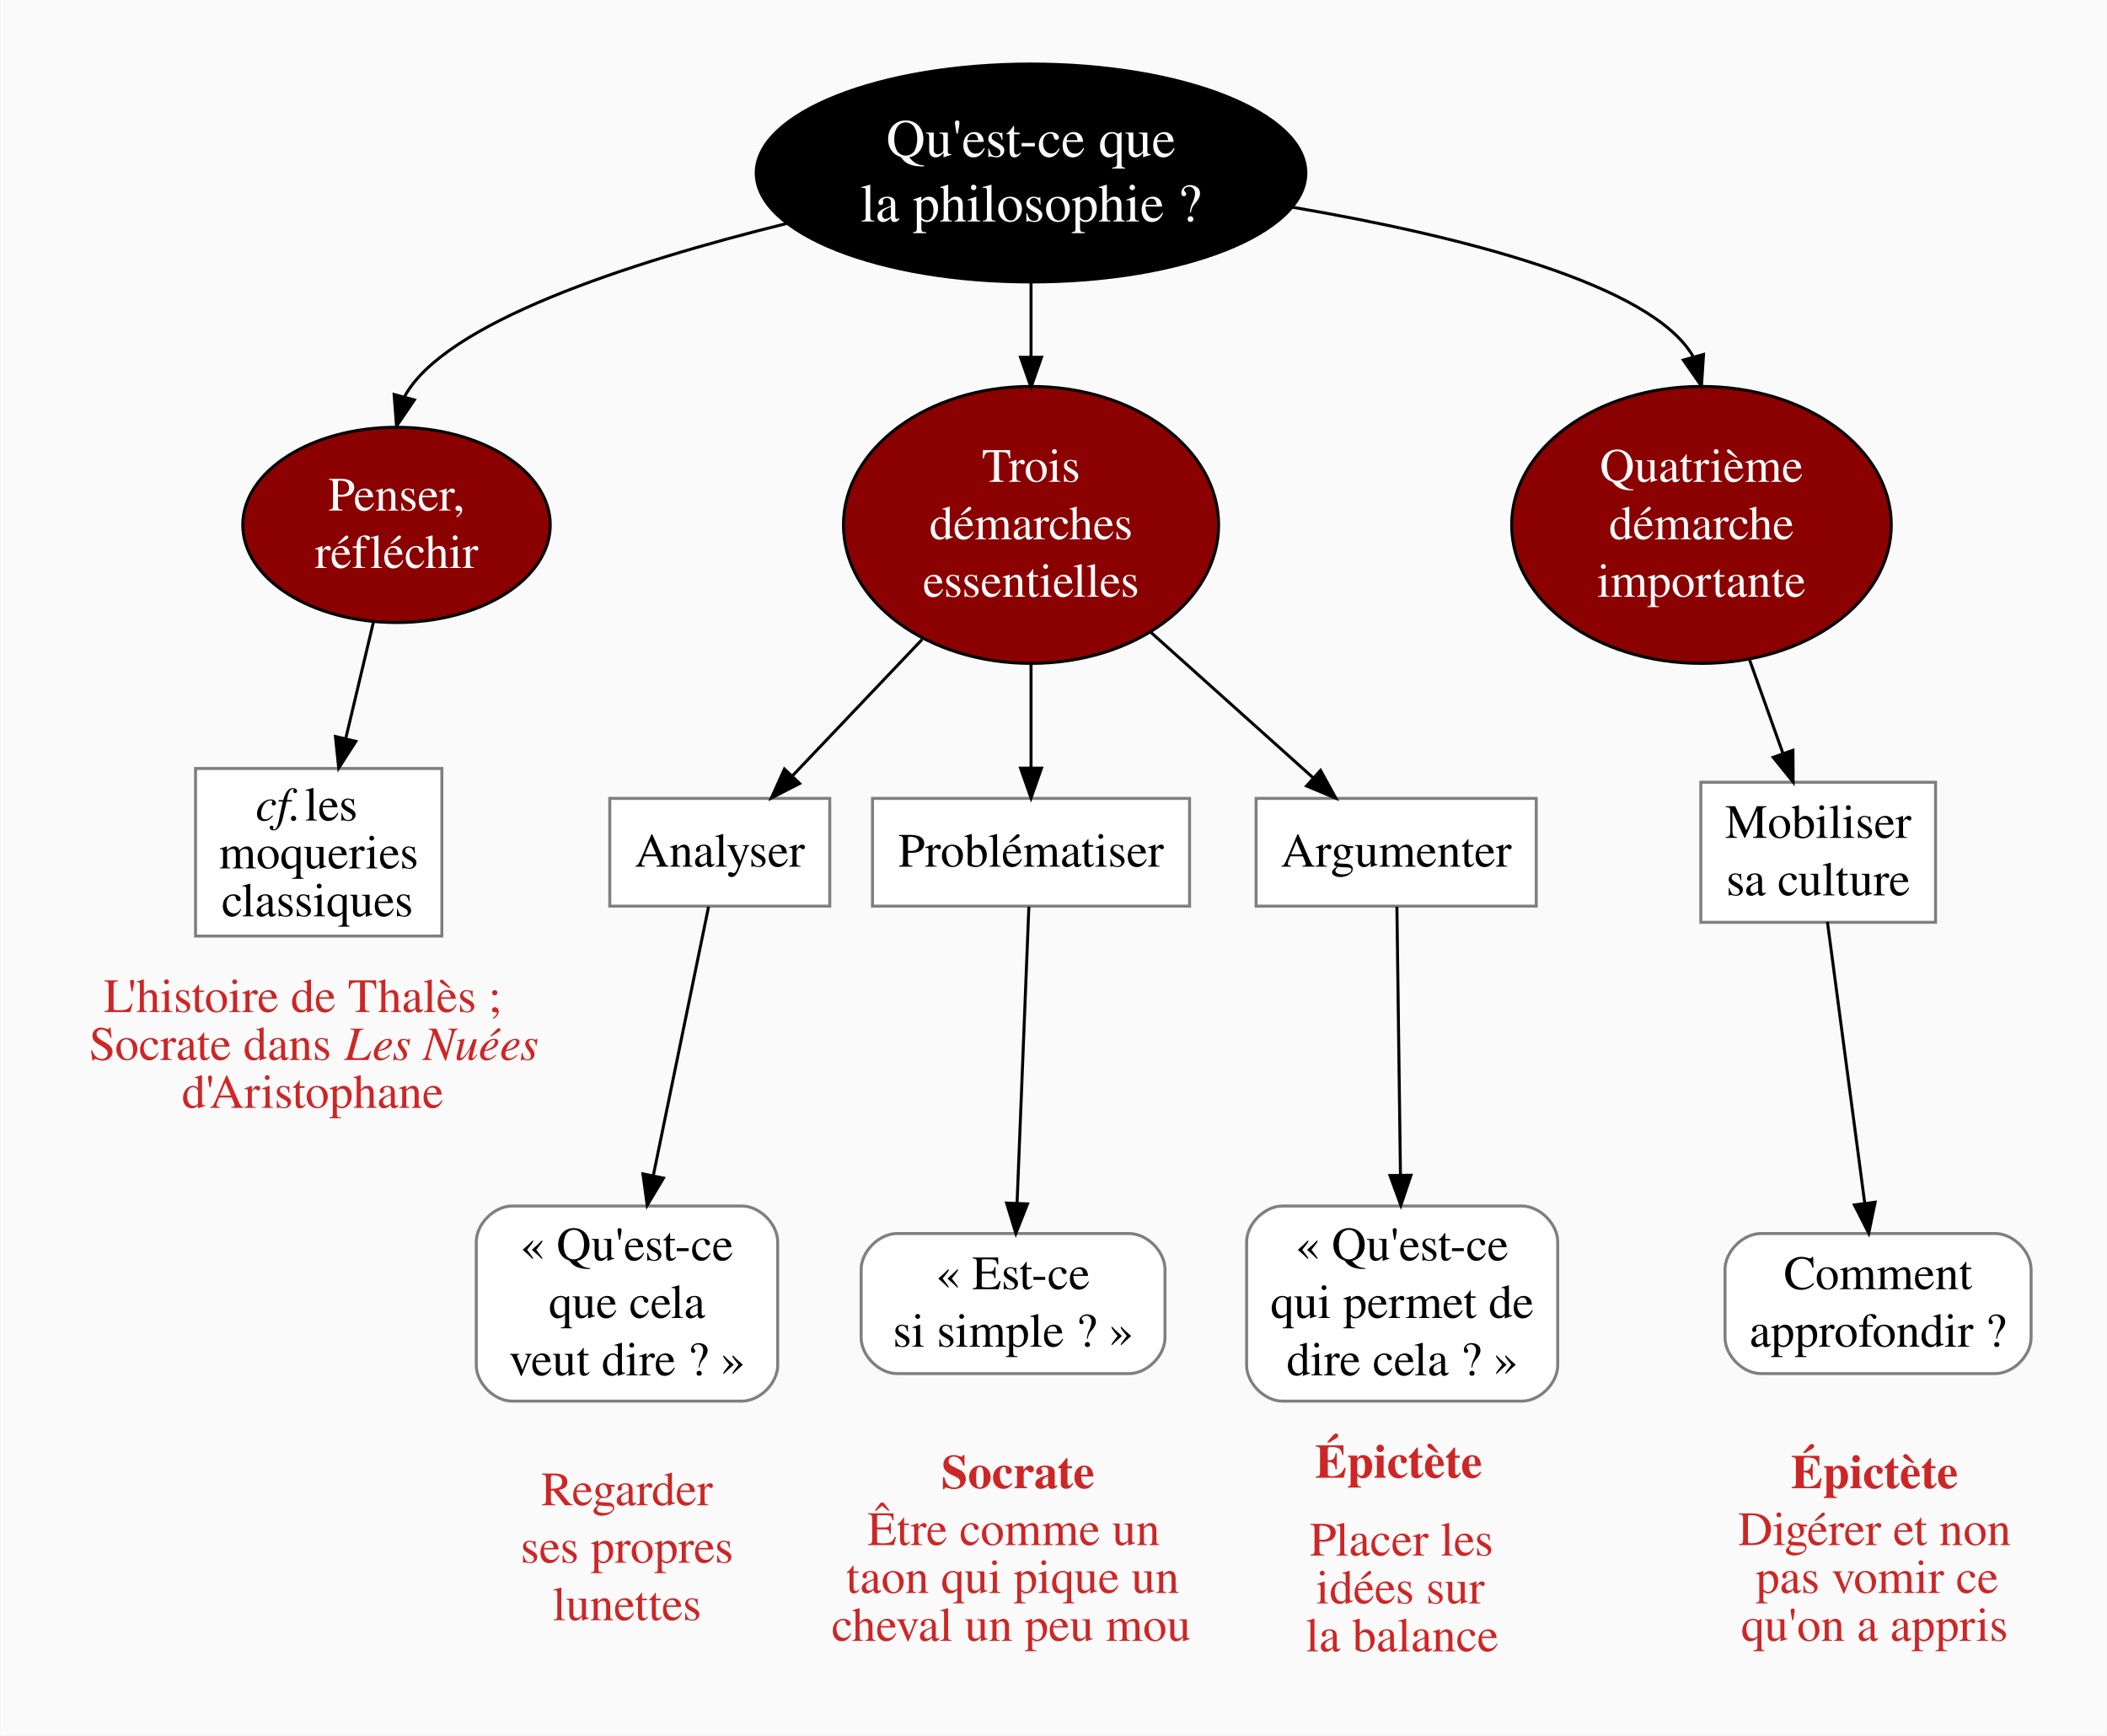
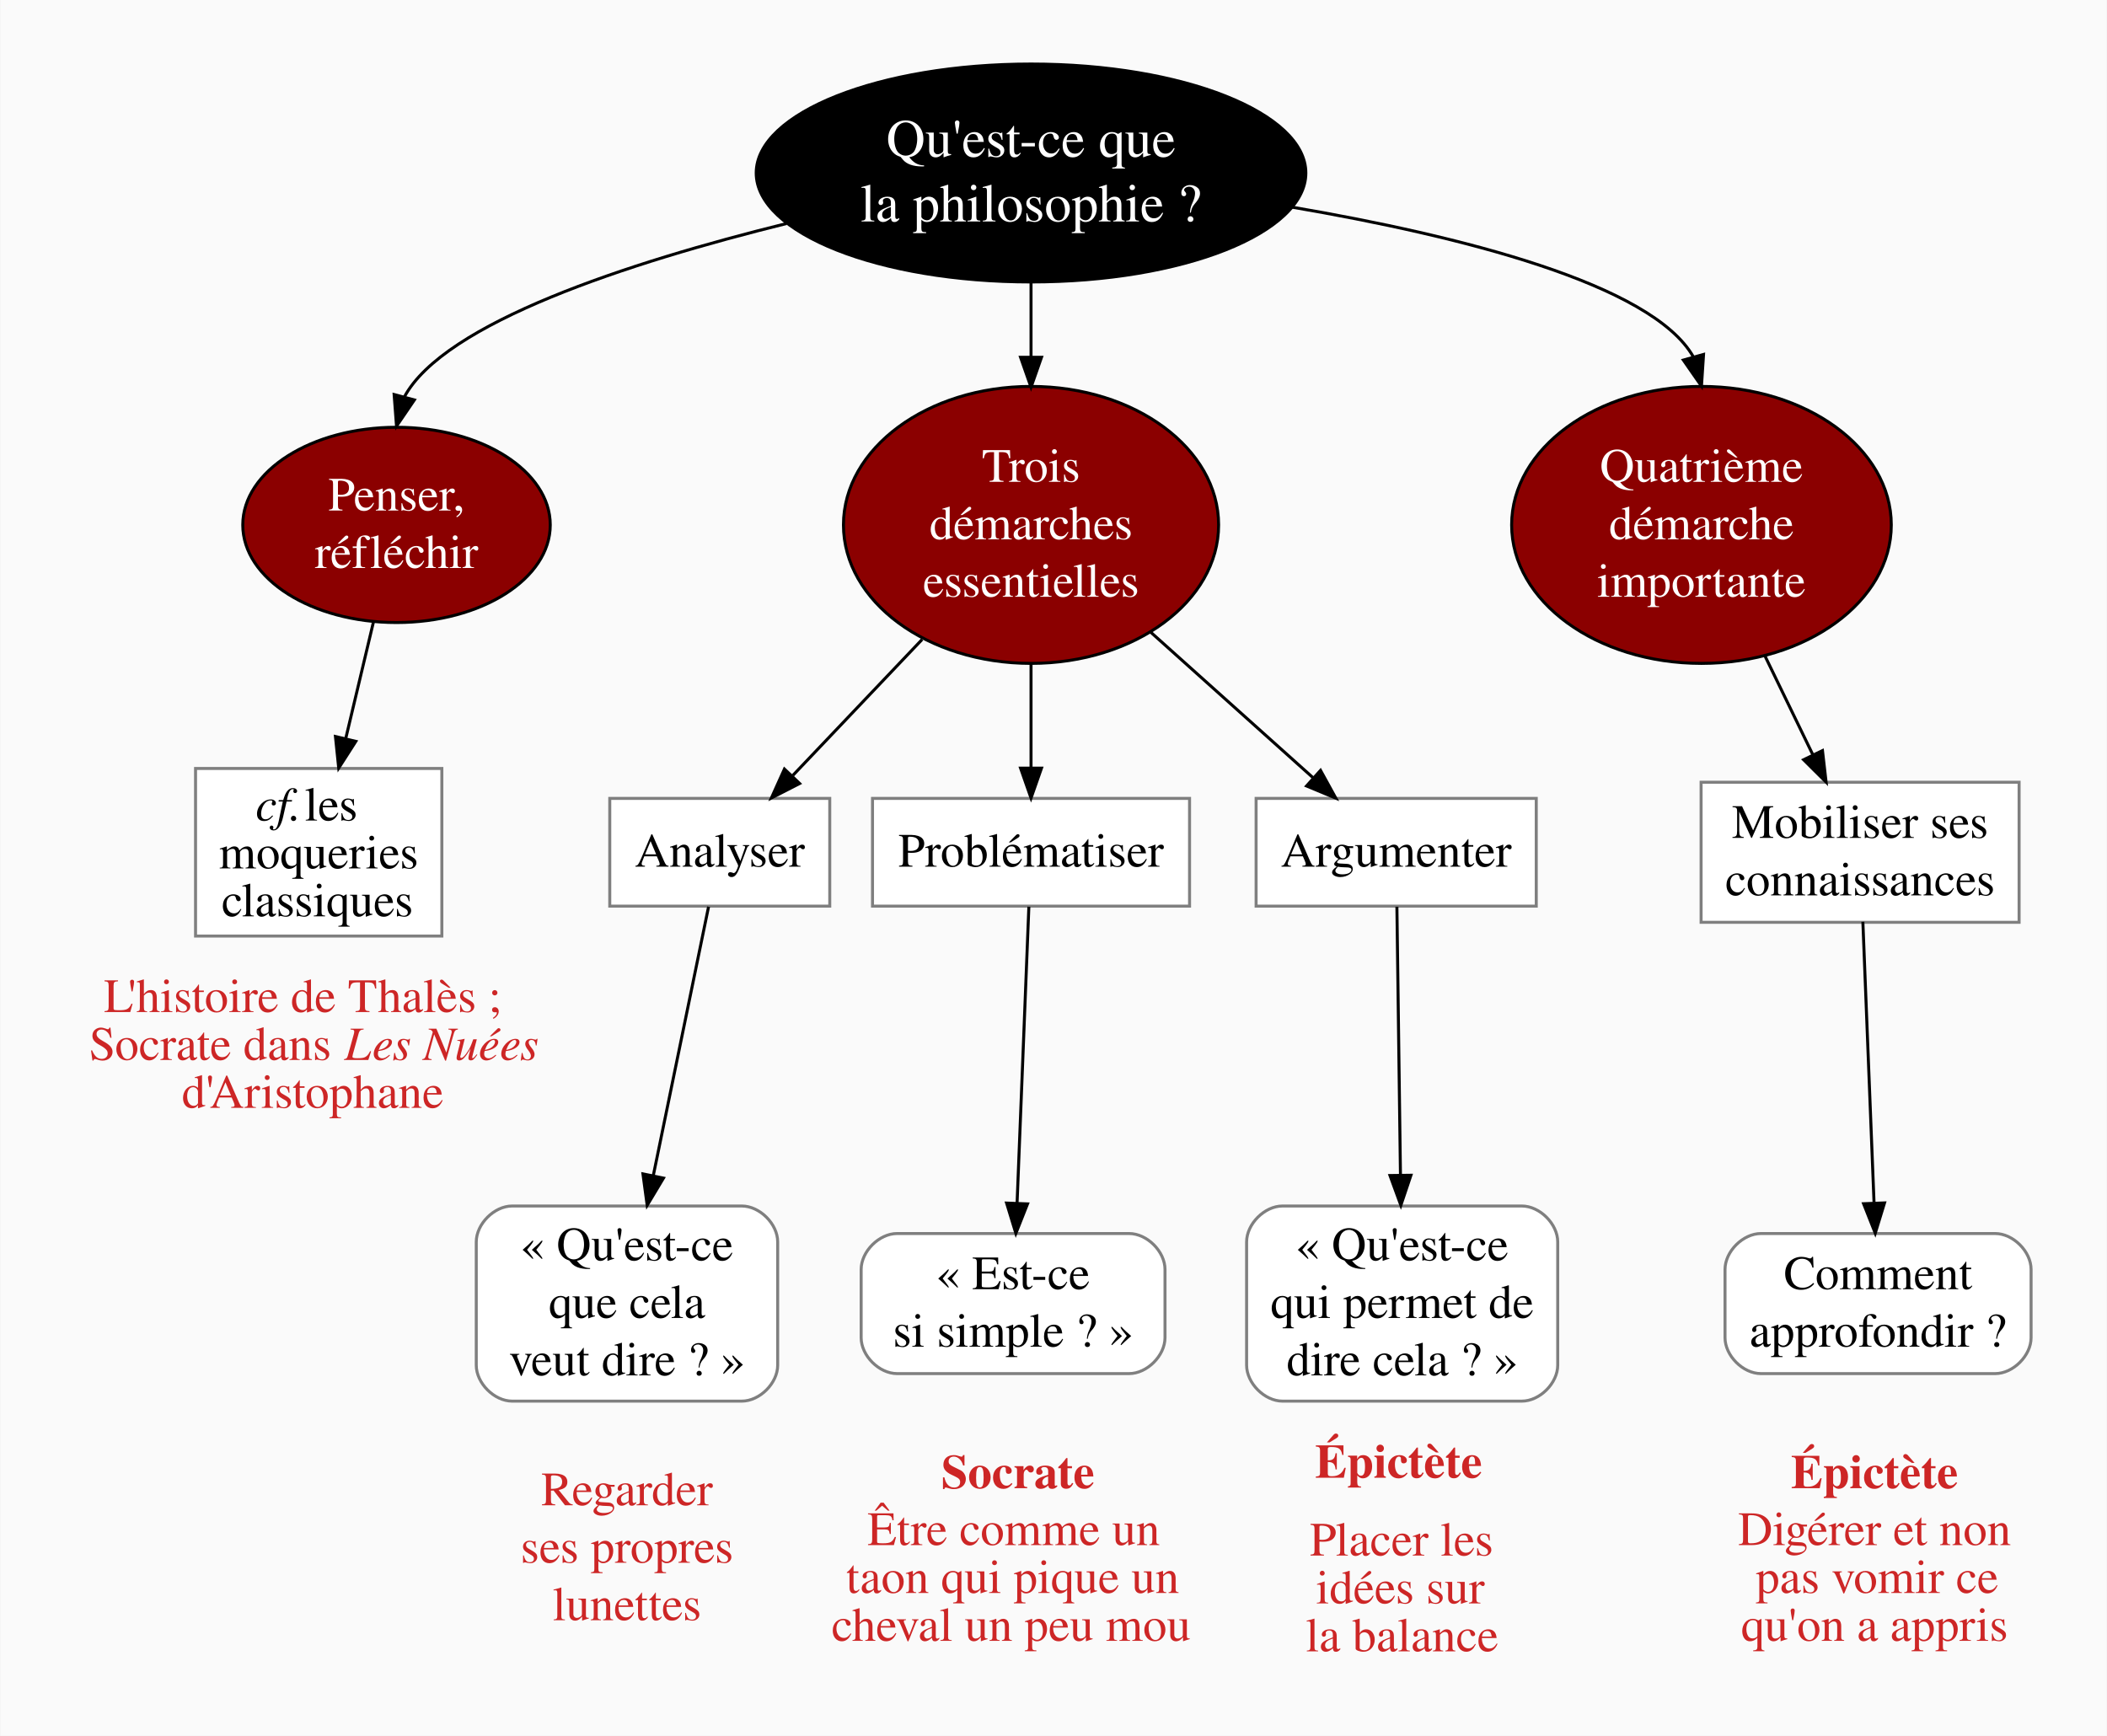
<svg xmlns="http://www.w3.org/2000/svg" width="704pt" height="580pt" viewBox="0.00 0.00 703.69 579.98">
  <g id="graph0" class="graph" transform="scale(1 1) rotate(0) translate(21.6 558.3801)">
    <polygon fill="#fafafa" stroke="transparent" points="-21.6,21.6 -21.6,-558.38 682.092,-558.38 682.092,21.6 -21.6,21.6" />
    <g id="node1" class="node">
      <ellipse fill="#000000" stroke="#000000" cx="322.739" cy="-500.576" rx="91.819" ry="36.409" />
      <text text-anchor="middle" x="322.739" y="-505.976" font-family="Times,serif" font-size="18.00" fill="#ffffff">Qu'est-ce que</text>
      <text text-anchor="middle" x="322.739" y="-484.376" font-family="Times,serif" font-size="18.00" fill="#ffffff">la philosophie ?</text>
    </g>
    <g id="node2" class="node">
      <ellipse fill="#8b0000" stroke="#000000" cx="110.739" cy="-382.986" rx="51.367" ry="32.621" />
      <text text-anchor="middle" x="110.739" y="-387.786" font-family="Times,serif" font-size="16.00" fill="#ffffff">Penser,</text>
      <text text-anchor="middle" x="110.739" y="-368.586" font-family="Times,serif" font-size="16.00" fill="#ffffff">réfléchir</text>
    </g>
    <g id="edge1" class="edge">
      <path fill="none" stroke="#000000" d="M241.078,-483.696C188.122,-470.595 126.599,-450.507 113.339,-425.714" />
      <polygon fill="#000000" stroke="#000000" points="116.703,-424.743 110.739,-415.986 109.94,-426.551 116.703,-424.743" />
    </g>
    <g id="node3" class="node">
      <ellipse fill="#8b0000" stroke="#000000" cx="322.739" cy="-382.986" rx="62.671" ry="46.273" />
      <text text-anchor="middle" x="322.739" y="-397.386" font-family="Times,serif" font-size="16.00" fill="#ffffff">Trois</text>
      <text text-anchor="middle" x="322.739" y="-378.186" font-family="Times,serif" font-size="16.00" fill="#ffffff">démarches</text>
      <text text-anchor="middle" x="322.739" y="-358.986" font-family="Times,serif" font-size="16.00" fill="#ffffff">essentielles</text>
    </g>
    <g id="edge2" class="edge">
      <path fill="none" stroke="#000000" d="M322.739,-464.157C322.739,-456.142 322.739,-447.526 322.739,-439.106" />
      <polygon fill="#000000" stroke="#000000" points="326.239,-438.986 322.739,-428.986 319.239,-438.986 326.239,-438.986" />
    </g>
    <g id="node4" class="node">
      <ellipse fill="#8b0000" stroke="#000000" cx="546.739" cy="-382.986" rx="63.422" ry="46.273" />
      <text text-anchor="middle" x="546.739" y="-397.386" font-family="Times,serif" font-size="16.00" fill="#ffffff">Quatrième</text>
      <text text-anchor="middle" x="546.739" y="-378.186" font-family="Times,serif" font-size="16.00" fill="#ffffff">démarche</text>
      <text text-anchor="middle" x="546.739" y="-358.986" font-family="Times,serif" font-size="16.00" fill="#ffffff">importante</text>
    </g>
    <g id="edge3" class="edge">
      <path fill="none" stroke="#000000" d="M409.985,-489.155C465.755,-479.61 530.146,-463.57 544.019,-439.147" />
      <polygon fill="#000000" stroke="#000000" points="547.43,-439.945 546.739,-429.372 540.686,-438.068 547.43,-439.945" />
    </g>
    <g id="node5" class="node">
      <polygon fill="#ffffff" stroke="#7f7f7f" points="125.886,-301.6 43.592,-301.6 43.592,-245.6 125.886,-245.6 125.886,-301.6" />
      <text text-anchor="start" x="63.639" y="-284.2" font-family="Times,serif" font-style="italic" font-size="16.00" fill="#000000">cf.</text>
      <text text-anchor="start" x="80.068" y="-284.2" font-family="Times,serif" font-size="16.00" fill="#000000">  les</text>
      <text text-anchor="start" x="51.416" y="-268.2" font-family="Times,serif" font-size="16.00" fill="#000000">moqueries</text>
      <text text-anchor="start" x="52.306" y="-252.2" font-family="Times,serif" font-size="16.00" fill="#000000">classiques</text>
    </g>
    <g id="edge6" class="edge">
      <path fill="none" stroke="#000000" d="M103.009,-350.463C100.103,-338.238 96.775,-324.236 93.762,-311.56" />
      <polygon fill="#000000" stroke="#000000" points="97.145,-310.657 91.427,-301.738 90.335,-312.276 97.145,-310.657" />
    </g>
    <g id="node6" class="node">
      <polygon fill="#ffffff" stroke="#7f7f7f" points="255.49,-291.6 181.988,-291.6 181.988,-255.6 255.49,-255.6 255.49,-291.6" />
      <text text-anchor="middle" x="218.739" y="-268.8" font-family="Times,serif" font-size="16.00" fill="#000000">Analyser</text>
    </g>
    <g id="edge7" class="edge">
      <path fill="none" stroke="#000000" d="M286.365,-344.728C272.067,-329.69 256.032,-312.824 243.165,-299.291" />
      <polygon fill="#000000" stroke="#000000" points="245.42,-296.583 235.993,-291.747 240.347,-301.406 245.42,-296.583" />
    </g>
    <g id="node7" class="node">
      <polygon fill="#ffffff" stroke="#7f7f7f" points="375.704,-291.6 269.774,-291.6 269.774,-255.6 375.704,-255.6 375.704,-291.6" />
      <text text-anchor="middle" x="322.739" y="-268.8" font-family="Times,serif" font-size="16.00" fill="#000000">Problématiser</text>
    </g>
    <g id="edge8" class="edge">
      <path fill="none" stroke="#000000" d="M322.739,-336.597C322.739,-324.842 322.739,-312.563 322.739,-302" />
      <polygon fill="#000000" stroke="#000000" points="326.239,-301.709 322.739,-291.709 319.239,-301.709 326.239,-301.709" />
    </g>
    <g id="node8" class="node">
      <polygon fill="#ffffff" stroke="#7f7f7f" points="491.541,-291.6 397.938,-291.6 397.938,-255.6 491.541,-255.6 491.541,-291.6" />
      <text text-anchor="middle" x="444.739" y="-268.8" font-family="Times,serif" font-size="16.00" fill="#000000">Argumenter</text>
    </g>
    <g id="edge9" class="edge">
      <path fill="none" stroke="#000000" d="M362.687,-347.169C380.483,-331.212 401.005,-312.812 417.073,-298.406" />
      <polygon fill="#000000" stroke="#000000" points="419.463,-300.964 424.572,-291.682 414.79,-295.752 419.463,-300.964" />
    </g>
    <g id="node9" class="node">
-       <polygon fill="#ffffff" stroke="#7f7f7f" points="624.952,-297.002 546.526,-297.002 546.526,-250.198 624.952,-250.198 624.952,-297.002" />
-       <text text-anchor="middle" x="585.739" y="-278.4" font-family="Times,serif" font-size="16.00" fill="#000000">Mobiliser</text>
-       <text text-anchor="middle" x="585.739" y="-259.2" font-family="Times,serif" font-size="16.00" fill="#000000">sa culture</text>
+       <polygon fill="#ffffff" stroke="#7f7f7f" points="652.865,-297.002 546.613,-297.002 546.613,-250.198 652.865,-250.198 652.865,-297.002" />
+       <text text-anchor="middle" x="599.739" y="-278.4" font-family="Times,serif" font-size="16.00" fill="#000000">Mobiliser ses</text>
+       <text text-anchor="middle" x="599.739" y="-259.2" font-family="Times,serif" font-size="16.00" fill="#000000">connaissances</text>
    </g>
    <g id="edge10" class="edge">
-       <path fill="none" stroke="#000000" d="M562.827,-337.863C566.572,-327.358 570.491,-316.367 574.007,-306.506" />
-       <polygon fill="#000000" stroke="#000000" points="577.306,-307.675 577.367,-297.081 570.712,-305.325 577.306,-307.675" />
+       <path fill="none" stroke="#000000" d="M567.991,-339.125C573.327,-328.112 578.958,-316.489 583.973,-306.14" />
+       <polygon fill="#000000" stroke="#000000" points="587.168,-307.573 588.379,-297.047 580.868,-304.52 587.168,-307.573" />
    </g>
    <g id="node14" class="node">
      <path fill="#fafafa" stroke="transparent" d="M157.718,-237.6C157.718,-237.6 11.76,-237.6 11.76,-237.6 5.76,-237.6 -.24,-231.6 -.24,-225.6 -.24,-225.6 -.24,-193.6 -.24,-193.6 -.24,-187.6 5.76,-181.6 11.76,-181.6 11.76,-181.6 157.718,-181.6 157.718,-181.6 163.718,-181.6 169.718,-187.6 169.718,-193.6 169.718,-193.6 169.718,-225.6 169.718,-225.6 169.718,-231.6 163.718,-237.6 157.718,-237.6" />
      <text text-anchor="start" x="12.983" y="-220.2" font-family="Times,serif" font-size="16.00" fill="#cd2626">L'histoire de Thalès ;</text>
      <text text-anchor="start" x="8" y="-204.2" font-family="Times,serif" font-size="16.00" fill="#cd2626">Socrate dans </text>
      <text text-anchor="start" x="93.299" y="-204.2" font-family="Times,serif" font-style="italic" font-size="16.00" fill="#cd2626">Les Nuées</text>
      <text text-anchor="start" x="38.978" y="-188.2" font-family="Times,serif" font-size="16.00" fill="#cd2626">d'Aristophane</text>
    </g>
    <g id="node10" class="node">
      <path fill="#ffffff" stroke="#7f7f7f" d="M226.092,-155.401C226.092,-155.401 149.386,-155.401 149.386,-155.401 143.386,-155.401 137.386,-149.401 137.386,-143.401 137.386,-143.401 137.386,-102.199 137.386,-102.199 137.386,-96.199 143.386,-90.199 149.386,-90.199 149.386,-90.199 226.092,-90.199 226.092,-90.199 232.092,-90.199 238.092,-96.199 238.092,-102.199 238.092,-102.199 238.092,-143.401 238.092,-143.401 238.092,-149.401 232.092,-155.401 226.092,-155.401" />
      <text text-anchor="middle" x="187.739" y="-137.2" font-family="Times,serif" font-size="16.00" fill="#000000">« Qu'est-ce</text>
      <text text-anchor="middle" x="187.739" y="-118" font-family="Times,serif" font-size="16.00" fill="#000000">que cela</text>
      <text text-anchor="middle" x="187.739" y="-98.8" font-family="Times,serif" font-size="16.00" fill="#000000">veut dire ? »</text>
    </g>
    <g id="edge13" class="edge">
      <path fill="none" stroke="#000000" d="M215,-255.41C210.462,-233.337 202.662,-195.394 196.565,-165.735" />
      <polygon fill="#000000" stroke="#000000" points="199.93,-164.72 194.488,-155.63 193.073,-166.13 199.93,-164.72" />
    </g>
    <g id="node11" class="node">
      <path fill="#ffffff" stroke="#7f7f7f" d="M355.501,-146.202C355.501,-146.202 277.977,-146.202 277.977,-146.202 271.977,-146.202 265.977,-140.202 265.977,-134.202 265.977,-134.202 265.977,-111.398 265.977,-111.398 265.977,-105.398 271.977,-99.398 277.977,-99.398 277.977,-99.398 355.501,-99.398 355.501,-99.398 361.501,-99.398 367.501,-105.398 367.501,-111.398 367.501,-111.398 367.501,-134.202 367.501,-134.202 367.501,-140.202 361.501,-146.202 355.501,-146.202" />
      <text text-anchor="middle" x="316.739" y="-127.6" font-family="Times,serif" font-size="16.00" fill="#000000">« Est-ce</text>
      <text text-anchor="middle" x="316.739" y="-108.4" font-family="Times,serif" font-size="16.00" fill="#000000">si simple ? »</text>
    </g>
    <g id="edge14" class="edge">
      <path fill="none" stroke="#000000" d="M322.015,-255.41C321.042,-230.954 319.294,-187.018 318.078,-156.451" />
      <polygon fill="#000000" stroke="#000000" points="321.567,-156.104 317.672,-146.251 314.573,-156.382 321.567,-156.104" />
    </g>
    <g id="node12" class="node">
      <path fill="#ffffff" stroke="#7f7f7f" d="M486.712,-155.401C486.712,-155.401 406.766,-155.401 406.766,-155.401 400.766,-155.401 394.766,-149.401 394.766,-143.401 394.766,-143.401 394.766,-102.199 394.766,-102.199 394.766,-96.199 400.766,-90.199 406.766,-90.199 406.766,-90.199 486.712,-90.199 486.712,-90.199 492.712,-90.199 498.712,-96.199 498.712,-102.199 498.712,-102.199 498.712,-143.401 498.712,-143.401 498.712,-149.401 492.712,-155.401 486.712,-155.401" />
      <text text-anchor="middle" x="446.739" y="-137.2" font-family="Times,serif" font-size="16.00" fill="#000000">« Qu'est-ce</text>
      <text text-anchor="middle" x="446.739" y="-118" font-family="Times,serif" font-size="16.00" fill="#000000">qui permet de</text>
      <text text-anchor="middle" x="446.739" y="-98.8" font-family="Times,serif" font-size="16.00" fill="#000000">dire cela ? »</text>
    </g>
    <g id="edge15" class="edge">
      <path fill="none" stroke="#000000" d="M444.98,-255.41C445.273,-233.337 445.776,-195.394 446.17,-165.735" />
      <polygon fill="#000000" stroke="#000000" points="449.671,-165.675 446.304,-155.63 442.671,-165.582 449.671,-165.675" />
    </g>
    <g id="node13" class="node">
      <path fill="#ffffff" stroke="#7f7f7f" d="M644.87,-146.202C644.87,-146.202 566.608,-146.202 566.608,-146.202 560.608,-146.202 554.608,-140.202 554.608,-134.202 554.608,-134.202 554.608,-111.398 554.608,-111.398 554.608,-105.398 560.608,-99.398 566.608,-99.398 566.608,-99.398 644.87,-99.398 644.87,-99.398 650.87,-99.398 656.87,-105.398 656.87,-111.398 656.87,-111.398 656.87,-134.202 656.87,-134.202 656.87,-140.202 650.87,-146.202 644.87,-146.202" />
      <text text-anchor="middle" x="605.739" y="-127.6" font-family="Times,serif" font-size="16.00" fill="#000000">Comment</text>
      <text text-anchor="middle" x="605.739" y="-108.4" font-family="Times,serif" font-size="16.00" fill="#000000">approfondir ?</text>
    </g>
    <g id="edge16" class="edge">
-       <path fill="none" stroke="#000000" d="M588.82,-250.368C592.158,-225.203 597.512,-184.831 601.303,-156.252" />
-       <polygon fill="#000000" stroke="#000000" points="604.776,-156.68 602.622,-146.307 597.837,-155.76 604.776,-156.68" />
+       <path fill="none" stroke="#000000" d="M600.664,-250.368C601.66,-225.313 603.257,-185.185 604.393,-156.629" />
+       <polygon fill="#000000" stroke="#000000" points="607.904,-156.438 604.804,-146.307 600.909,-156.16 607.904,-156.438" />
    </g>
    <g id="node15" class="node">
      <path fill="#fafafa" stroke="transparent" d="M219.265,-73.601C219.265,-73.601 156.213,-73.601 156.213,-73.601 150.213,-73.601 144.213,-67.601 144.213,-61.601 144.213,-61.601 144.213,-20.399 144.213,-20.399 144.213,-14.399 150.213,-8.399 156.213,-8.399 156.213,-8.399 219.265,-8.399 219.265,-8.399 225.265,-8.399 231.265,-14.399 231.265,-20.399 231.265,-20.399 231.265,-61.601 231.265,-61.601 231.265,-67.601 225.265,-73.601 219.265,-73.601" />
      <text text-anchor="middle" x="187.739" y="-55.4" font-family="Times,serif" font-size="16.00" fill="#cd2626">Regarder</text>
      <text text-anchor="middle" x="187.739" y="-36.2" font-family="Times,serif" font-size="16.00" fill="#cd2626">ses propres</text>
      <text text-anchor="middle" x="187.739" y="-17" font-family="Times,serif" font-size="16.00" fill="#cd2626">lunettes</text>
    </g>
    <g id="node16" class="node">
      <path fill="#fafafa" stroke="transparent" d="M373.542,-78.5C373.542,-78.5 259.937,-78.5 259.937,-78.5 253.936,-78.5 247.936,-72.5 247.936,-66.5 247.936,-66.5 247.936,-15.5 247.936,-15.5 247.936,-9.5 253.936,-3.5 259.937,-3.5 259.937,-3.5 373.542,-3.5 373.542,-3.5 379.542,-3.5 385.542,-9.5 385.542,-15.5 385.542,-15.5 385.542,-66.5 385.542,-66.5 385.542,-72.5 379.542,-78.5 373.542,-78.5" />
      <text text-anchor="start" x="292.752" y="-61.1" font-family="Times,serif" font-weight="bold" font-size="16.00" fill="#cd2626">Socrate</text>
      <text text-anchor="start" x="268.09" y="-42.1" font-family="Times,serif" font-size="16.00" fill="#cd2626">Être comme un</text>
      <text text-anchor="start" x="260.967" y="-26.1" font-family="Times,serif" font-size="16.00" fill="#cd2626">taon qui pique un</text>
      <text text-anchor="start" x="256.088" y="-10.1" font-family="Times,serif" font-size="16.00" fill="#cd2626">cheval un peu mou</text>
    </g>
    <g id="node17" class="node">
      <path fill="#fafafa" stroke="transparent" d="M475.145,-82C475.145,-82 418.333,-82 418.333,-82 412.333,-82 406.333,-76 406.333,-70 406.333,-70 406.333,-12 406.333,-12 406.333,-6 412.333,0 418.333,0 418.333,0 475.145,0 475.145,0 481.145,0 487.145,-6 487.145,-12 487.145,-12 487.145,-70 487.145,-70 487.145,-76 481.145,-82 475.145,-82" />
      <text text-anchor="start" x="417.641" y="-64.6" font-family="Times,serif" font-weight="bold" font-size="16.00" fill="#cd2626">Épictète</text>
      <text text-anchor="start" x="415.866" y="-38.6" font-family="Times,serif" font-size="16.00" fill="#cd2626">Placer les</text>
      <text text-anchor="start" x="417.977" y="-22.6" font-family="Times,serif" font-size="16.00" fill="#cd2626">idées sur</text>
      <text text-anchor="start" x="414.537" y="-6.6" font-family="Times,serif" font-size="16.00" fill="#cd2626">la balance</text>
    </g>
    <g id="node18" class="node">
      <path fill="#fafafa" stroke="transparent" d="M648.246,-78.5C648.246,-78.5 563.232,-78.5 563.232,-78.5 557.232,-78.5 551.232,-72.5 551.232,-66.5 551.232,-66.5 551.232,-15.5 551.232,-15.5 551.232,-9.5 557.232,-3.5 563.232,-3.5 563.232,-3.5 648.246,-3.5 648.246,-3.5 654.246,-3.5 660.246,-9.5 660.246,-15.5 660.246,-15.5 660.246,-66.5 660.246,-66.5 660.246,-72.5 654.246,-78.5 648.246,-78.5" />
      <text text-anchor="start" x="576.641" y="-61.1" font-family="Times,serif" font-weight="bold" font-size="16.00" fill="#cd2626">Épictète</text>
      <text text-anchor="start" x="558.986" y="-42.1" font-family="Times,serif" font-size="16.00" fill="#cd2626">Digérer et non</text>
      <text text-anchor="start" x="564.865" y="-26.1" font-family="Times,serif" font-size="16.00" fill="#cd2626">pas vomir ce</text>
      <text text-anchor="start" x="559.976" y="-10.1" font-family="Times,serif" font-size="16.00" fill="#cd2626">qu'on a appris</text>
    </g>
  </g>
</svg>
